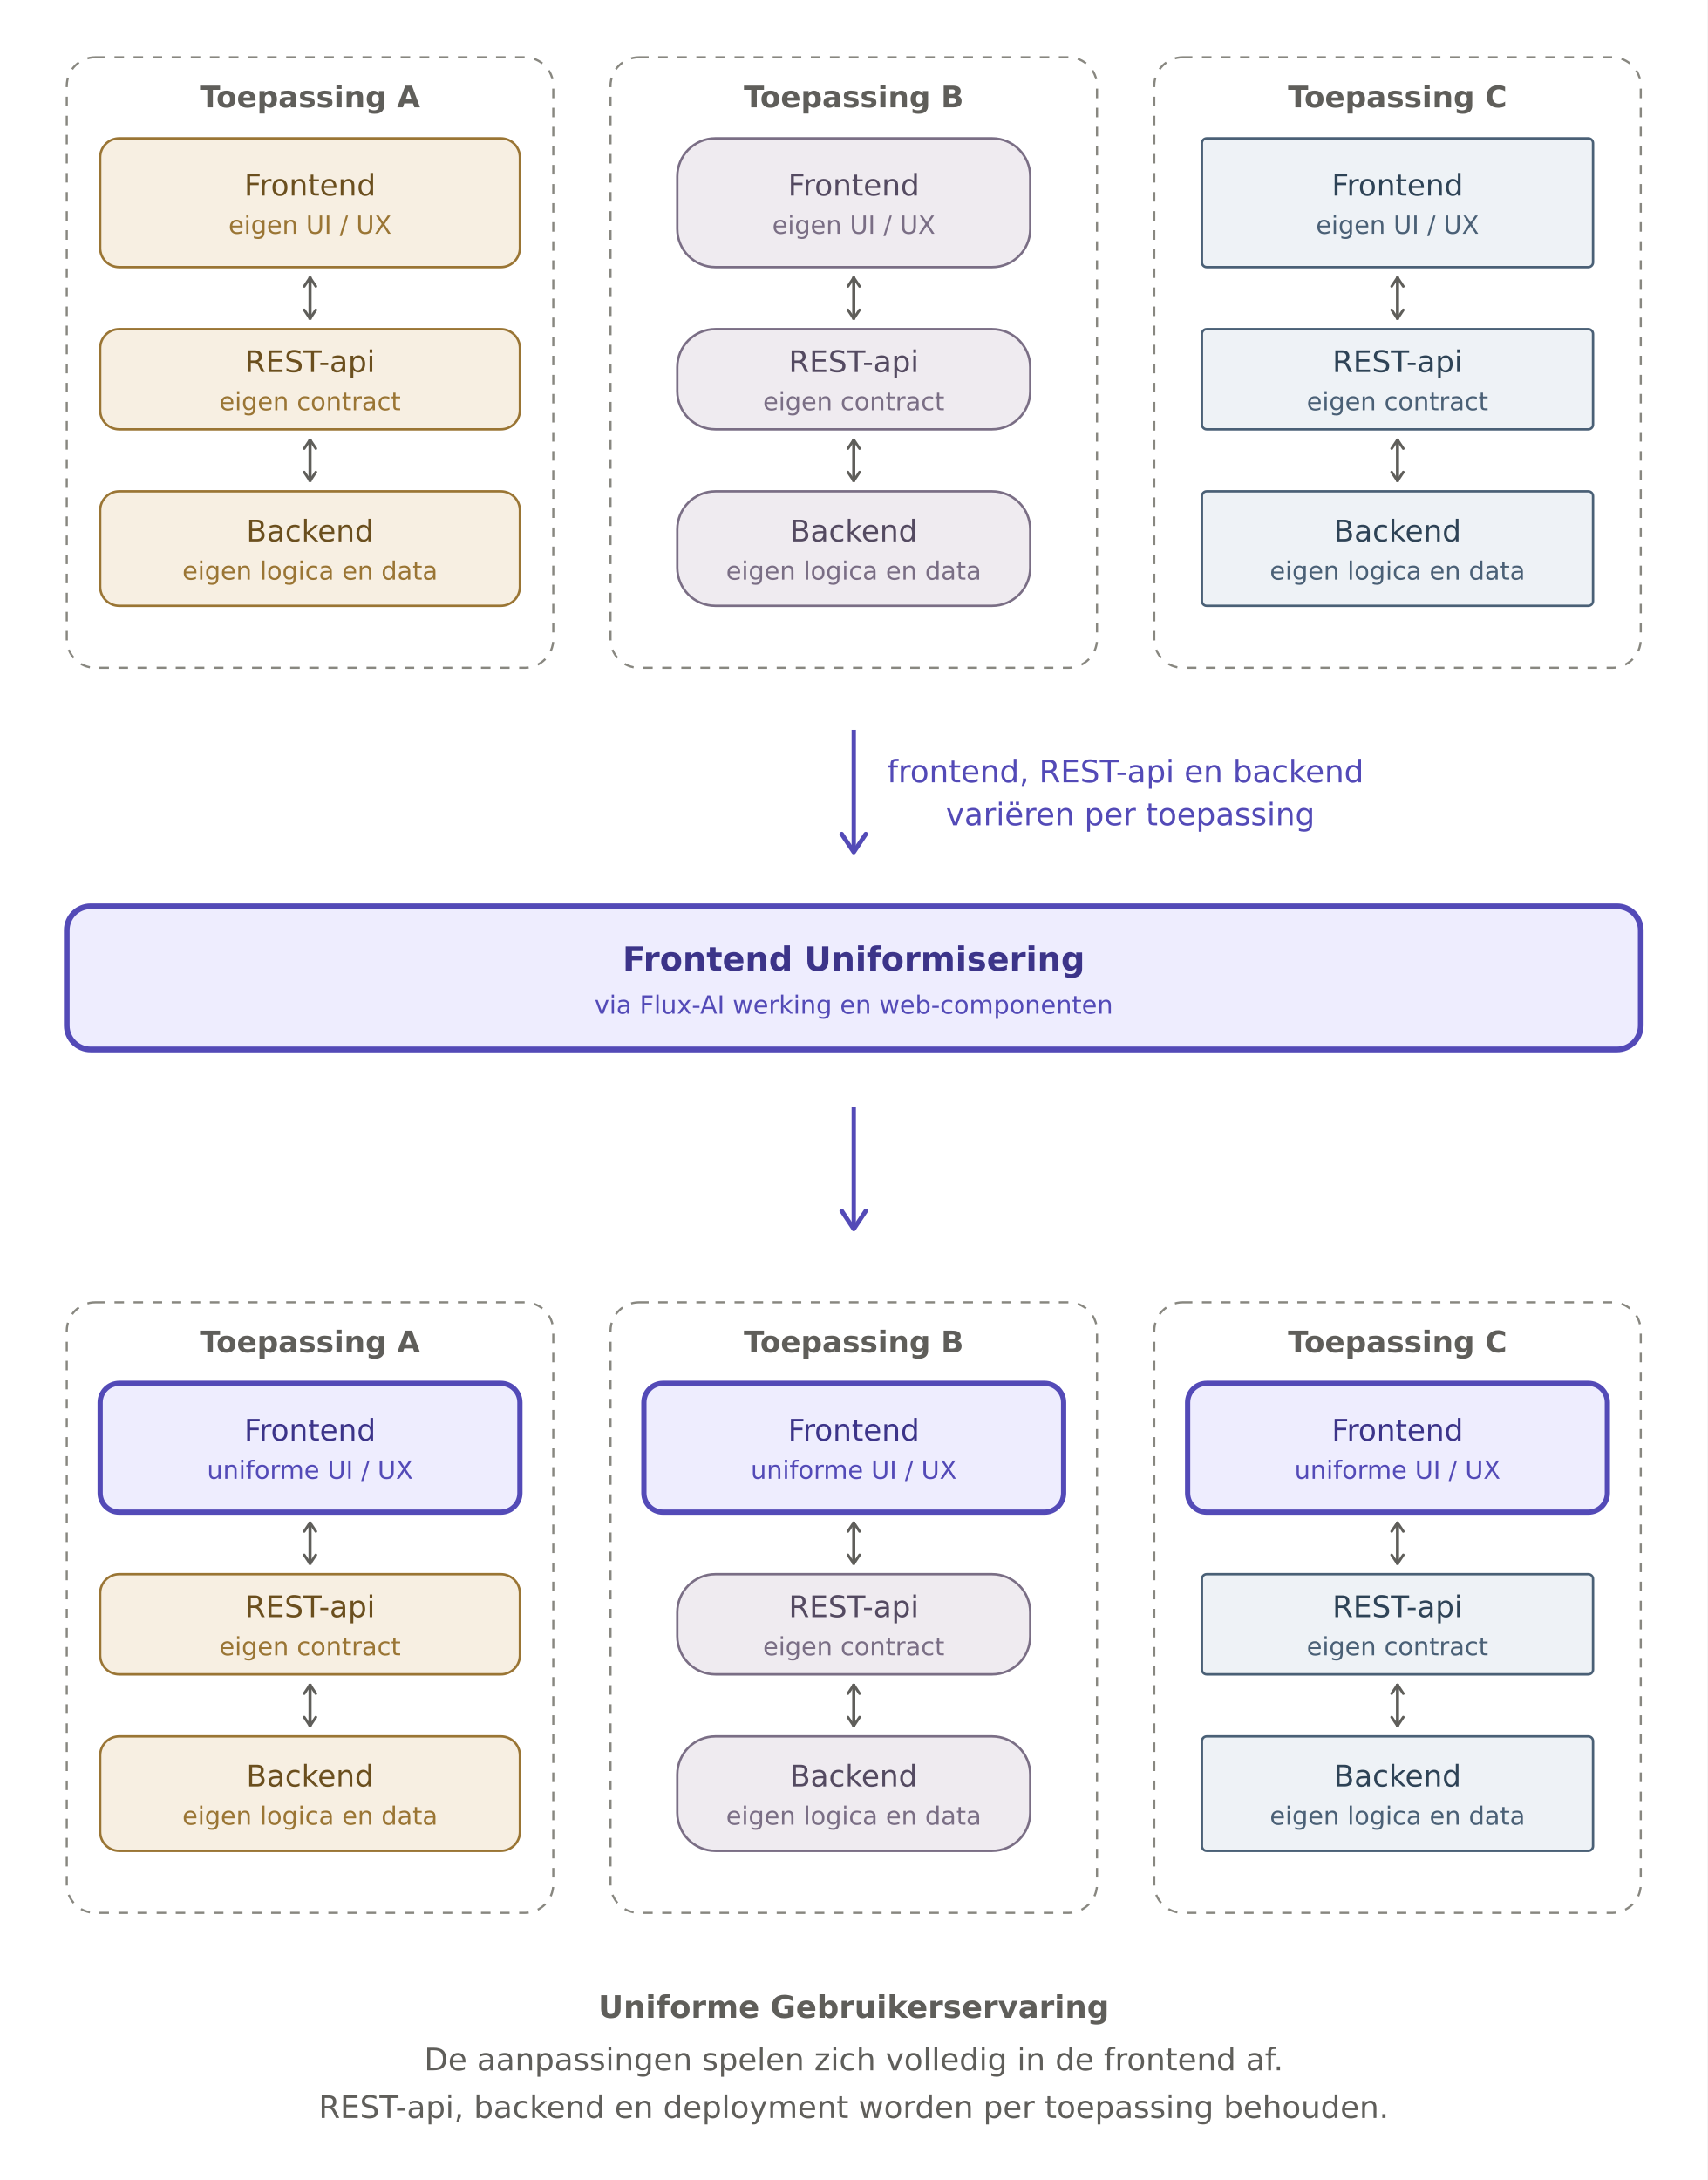
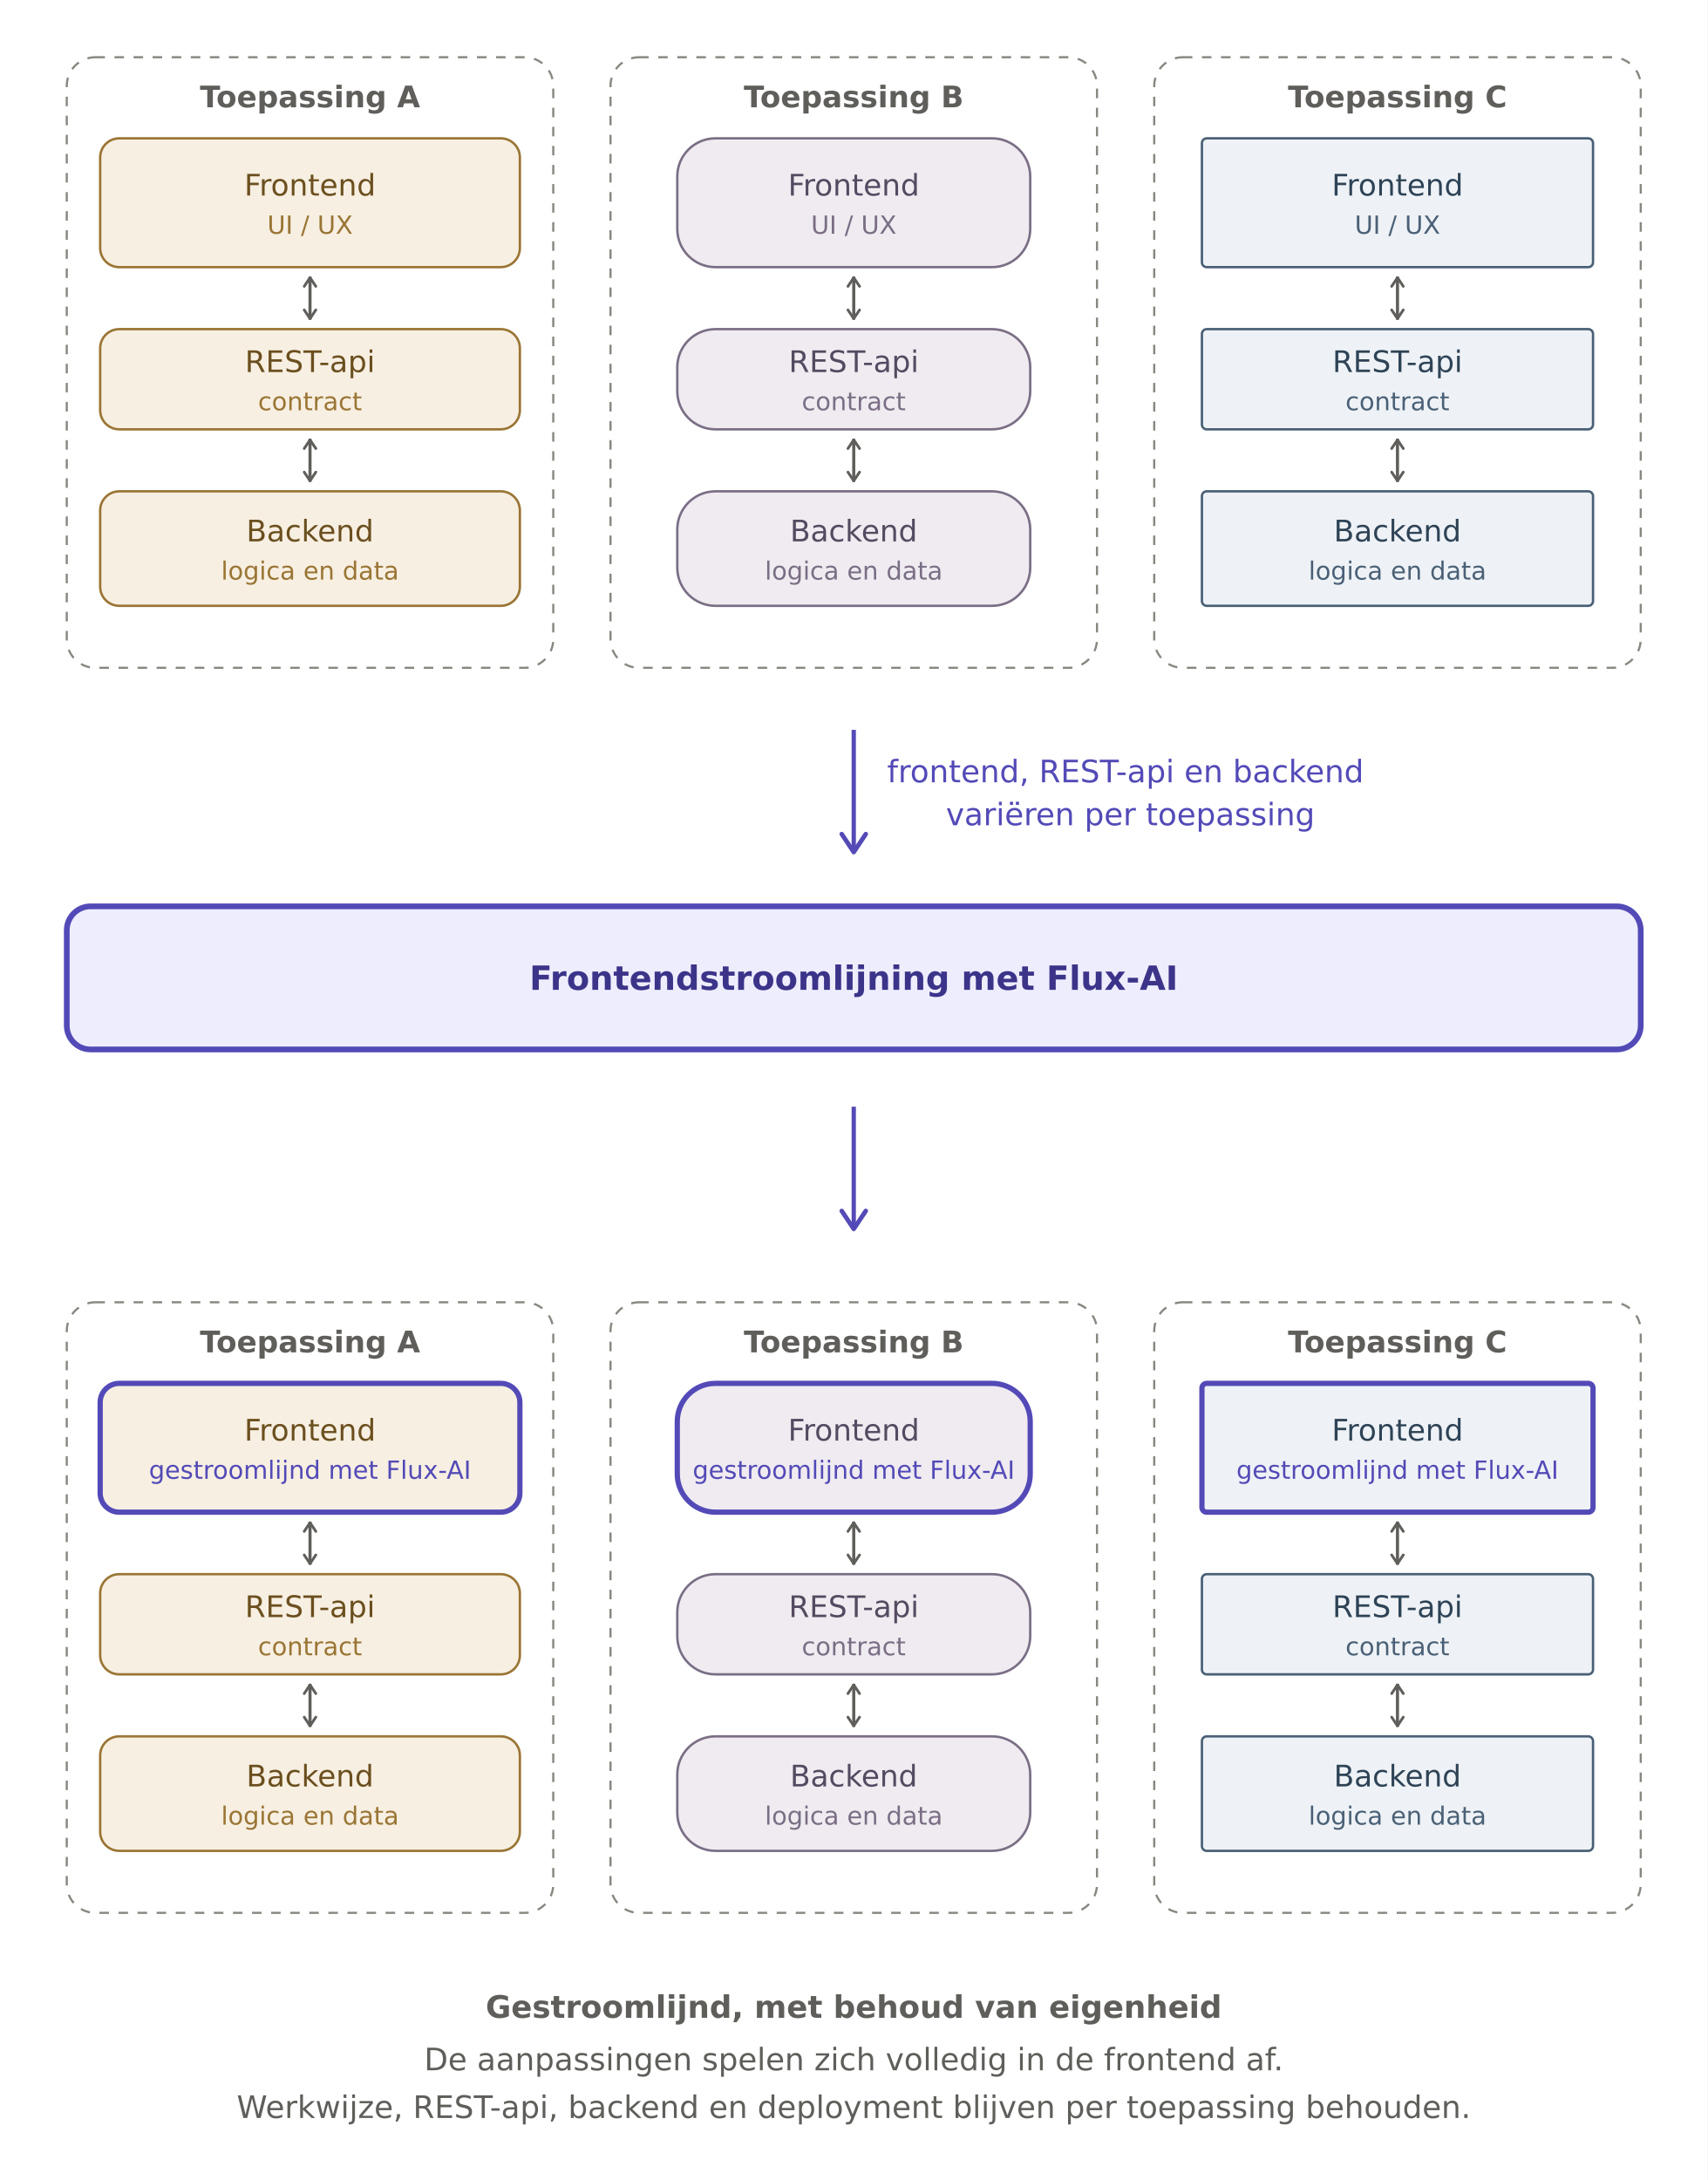
<svg xmlns="http://www.w3.org/2000/svg" width="716" height="914" viewBox="0 0 716 914" font-family="DejaVu Sans, sans-serif">
  <defs>
    <marker id="ar" viewBox="0 0 8 8" refX="6.5" refY="4" markerWidth="5" markerHeight="5" orient="auto-start-reverse">
      <path d="M1.5 1L6 4L1.5 7" fill="none" stroke="#5F5E5A" stroke-width="1.4" stroke-linecap="round" stroke-linejoin="round" />
    </marker>
    <marker id="arp" viewBox="0 0 10 10" refX="7" refY="5" markerWidth="7" markerHeight="7" orient="auto-start-reverse">
      <path d="M2 1L8 5L2 9" fill="none" stroke="#534AB7" stroke-width="1.5" stroke-linecap="round" stroke-linejoin="round" />
    </marker>
  </defs>
  <rect x="0" y="0" width="716" height="914" fill="#FFFFFF" />
  <rect x="28" y="24" width="204" height="256" rx="12" fill="none" stroke="#888780" stroke-width="0.9" stroke-dasharray="4 4" />
  <text x="130" y="45" font-size="12.5" font-weight="bold" fill="#5F5E5A" text-anchor="middle">Toepassing A</text>
  <rect x="42" y="58" width="176" height="54" rx="8" fill="#F7EFE2" stroke="#9A7534" stroke-width="1.0" />
  <text x="130" y="82" font-size="12.5" font-weight="500" fill="#6B4F1E" text-anchor="middle">Frontend</text>
-   <text x="130" y="98" font-size="10.5" fill="#9A7534" text-anchor="middle">eigen UI / UX</text>
+   <text x="130" y="98" font-size="10.5" fill="#9A7534" text-anchor="middle">UI / UX</text>
  <line x1="130" y1="116" x2="130" y2="134" stroke="#5F5E5A" stroke-width="1.3" marker-start="url(#ar)" marker-end="url(#ar)" />
  <line x1="130" y1="184" x2="130" y2="202" stroke="#5F5E5A" stroke-width="1.3" marker-start="url(#ar)" marker-end="url(#ar)" />
  <rect x="42" y="138" width="176" height="42" rx="8" fill="#F7EFE2" stroke="#9A7534" stroke-width="1.0" />
  <text x="130" y="156" font-size="12.5" font-weight="500" fill="#6B4F1E" text-anchor="middle">REST-api</text>
-   <text x="130" y="172" font-size="10.5" fill="#9A7534" text-anchor="middle">eigen contract</text>
+   <text x="130" y="172" font-size="10.5" fill="#9A7534" text-anchor="middle">contract</text>
  <rect x="42" y="206" width="176" height="48" rx="8" fill="#F7EFE2" stroke="#9A7534" stroke-width="1.0" />
  <text x="130" y="227" font-size="12.5" font-weight="500" fill="#6B4F1E" text-anchor="middle">Backend</text>
-   <text x="130" y="243" font-size="10.5" fill="#9A7534" text-anchor="middle">eigen logica en data</text>
+   <text x="130" y="243" font-size="10.5" fill="#9A7534" text-anchor="middle">logica en data</text>
  <rect x="256" y="24" width="204" height="256" rx="12" fill="none" stroke="#888780" stroke-width="0.9" stroke-dasharray="4 4" />
  <text x="358" y="45" font-size="12.5" font-weight="bold" fill="#5F5E5A" text-anchor="middle">Toepassing B</text>
  <rect x="284" y="58" width="148" height="54" rx="16" fill="#EFEBF0" stroke="#7A6E85" stroke-width="1.0" />
  <text x="358" y="82" font-size="12.5" font-weight="500" fill="#544A61" text-anchor="middle">Frontend</text>
-   <text x="358" y="98" font-size="10.5" fill="#7A6E85" text-anchor="middle">eigen UI / UX</text>
+   <text x="358" y="98" font-size="10.5" fill="#7A6E85" text-anchor="middle">UI / UX</text>
  <line x1="358" y1="116" x2="358" y2="134" stroke="#5F5E5A" stroke-width="1.3" marker-start="url(#ar)" marker-end="url(#ar)" />
  <line x1="358" y1="184" x2="358" y2="202" stroke="#5F5E5A" stroke-width="1.3" marker-start="url(#ar)" marker-end="url(#ar)" />
  <rect x="284" y="138" width="148" height="42" rx="16" fill="#EFEBF0" stroke="#7A6E85" stroke-width="1.0" />
  <text x="358" y="156" font-size="12.5" font-weight="500" fill="#544A61" text-anchor="middle">REST-api</text>
-   <text x="358" y="172" font-size="10.5" fill="#7A6E85" text-anchor="middle">eigen contract</text>
+   <text x="358" y="172" font-size="10.5" fill="#7A6E85" text-anchor="middle">contract</text>
  <rect x="284" y="206" width="148" height="48" rx="16" fill="#EFEBF0" stroke="#7A6E85" stroke-width="1.0" />
  <text x="358" y="227" font-size="12.5" font-weight="500" fill="#544A61" text-anchor="middle">Backend</text>
-   <text x="358" y="243" font-size="10.5" fill="#7A6E85" text-anchor="middle">eigen logica en data</text>
+   <text x="358" y="243" font-size="10.5" fill="#7A6E85" text-anchor="middle">logica en data</text>
  <rect x="484" y="24" width="204" height="256" rx="12" fill="none" stroke="#888780" stroke-width="0.9" stroke-dasharray="4 4" />
  <text x="586" y="45" font-size="12.5" font-weight="bold" fill="#5F5E5A" text-anchor="middle">Toepassing C</text>
  <rect x="504" y="58" width="164" height="54" rx="2" fill="#EEF2F6" stroke="#4A6076" stroke-width="1.0" />
  <text x="586" y="82" font-size="12.5" font-weight="500" fill="#2E4356" text-anchor="middle">Frontend</text>
-   <text x="586" y="98" font-size="10.5" fill="#4A6076" text-anchor="middle">eigen UI / UX</text>
+   <text x="586" y="98" font-size="10.5" fill="#4A6076" text-anchor="middle">UI / UX</text>
  <line x1="586" y1="116" x2="586" y2="134" stroke="#5F5E5A" stroke-width="1.3" marker-start="url(#ar)" marker-end="url(#ar)" />
  <line x1="586" y1="184" x2="586" y2="202" stroke="#5F5E5A" stroke-width="1.3" marker-start="url(#ar)" marker-end="url(#ar)" />
  <rect x="504" y="138" width="164" height="42" rx="2" fill="#EEF2F6" stroke="#4A6076" stroke-width="1.0" />
  <text x="586" y="156" font-size="12.5" font-weight="500" fill="#2E4356" text-anchor="middle">REST-api</text>
-   <text x="586" y="172" font-size="10.5" fill="#4A6076" text-anchor="middle">eigen contract</text>
+   <text x="586" y="172" font-size="10.5" fill="#4A6076" text-anchor="middle">contract</text>
  <rect x="504" y="206" width="164" height="48" rx="2" fill="#EEF2F6" stroke="#4A6076" stroke-width="1.0" />
  <text x="586" y="227" font-size="12.5" font-weight="500" fill="#2E4356" text-anchor="middle">Backend</text>
-   <text x="586" y="243" font-size="10.5" fill="#4A6076" text-anchor="middle">eigen logica en data</text>
+   <text x="586" y="243" font-size="10.5" fill="#4A6076" text-anchor="middle">logica en data</text>
  <line x1="358" y1="306" x2="358" y2="356" stroke="#534AB7" stroke-width="1.8" marker-end="url(#arp)" />
  <text x="474" y="328" font-size="13" fill="#534AB7" text-anchor="middle">
    <tspan x="474">frontend, REST-api en backend</tspan>
    <tspan x="474" dy="18">variëren per toepassing</tspan>
  </text>
  <rect x="28" y="380" width="660" height="60" rx="10" fill="#EEEDFE" stroke="#534AB7" stroke-width="2.4" />
-   <text x="358" y="407" font-size="14" font-weight="bold" fill="#3C3489" text-anchor="middle">Frontend Uniformisering</text>
-   <text x="358" y="425" font-size="10.5" fill="#534AB7" text-anchor="middle">via Flux-AI werking en web-componenten</text>
+   <text x="358" y="415" font-size="14" font-weight="bold" fill="#3C3489" text-anchor="middle">Frontendstroomlijning met Flux-AI</text>
  <line x1="358" y1="464" x2="358" y2="514" stroke="#534AB7" stroke-width="1.8" marker-end="url(#arp)" />
  <rect x="28" y="546" width="204" height="256" rx="12" fill="none" stroke="#888780" stroke-width="0.9" stroke-dasharray="4 4" />
  <text x="130" y="567" font-size="12.5" font-weight="bold" fill="#5F5E5A" text-anchor="middle">Toepassing A</text>
-   <rect x="42" y="580" width="176" height="54" rx="8" fill="#EEEDFE" stroke="#534AB7" stroke-width="2.2" />
-   <text x="130" y="604" font-size="12.5" font-weight="500" fill="#3C3489" text-anchor="middle">Frontend</text>
-   <text x="130" y="620" font-size="10.5" fill="#534AB7" text-anchor="middle">uniforme UI / UX</text>
+   <rect x="42" y="580" width="176" height="54" rx="8" fill="#F7EFE2" stroke="#534AB7" stroke-width="2.2" />
+   <text x="130" y="604" font-size="12.5" font-weight="500" fill="#6B4F1E" text-anchor="middle">Frontend</text>
+   <text x="130" y="620" font-size="10.5" fill="#534AB7" text-anchor="middle">gestroomlijnd met Flux-AI</text>
  <line x1="130" y1="638" x2="130" y2="656" stroke="#5F5E5A" stroke-width="1.3" marker-start="url(#ar)" marker-end="url(#ar)" />
  <line x1="130" y1="706" x2="130" y2="724" stroke="#5F5E5A" stroke-width="1.3" marker-start="url(#ar)" marker-end="url(#ar)" />
  <rect x="42" y="660" width="176" height="42" rx="8" fill="#F7EFE2" stroke="#9A7534" stroke-width="1.0" />
  <text x="130" y="678" font-size="12.5" font-weight="500" fill="#6B4F1E" text-anchor="middle">REST-api</text>
-   <text x="130" y="694" font-size="10.5" fill="#9A7534" text-anchor="middle">eigen contract</text>
+   <text x="130" y="694" font-size="10.5" fill="#9A7534" text-anchor="middle">contract</text>
  <rect x="42" y="728" width="176" height="48" rx="8" fill="#F7EFE2" stroke="#9A7534" stroke-width="1.0" />
  <text x="130" y="749" font-size="12.5" font-weight="500" fill="#6B4F1E" text-anchor="middle">Backend</text>
-   <text x="130" y="765" font-size="10.5" fill="#9A7534" text-anchor="middle">eigen logica en data</text>
+   <text x="130" y="765" font-size="10.5" fill="#9A7534" text-anchor="middle">logica en data</text>
  <rect x="256" y="546" width="204" height="256" rx="12" fill="none" stroke="#888780" stroke-width="0.9" stroke-dasharray="4 4" />
  <text x="358" y="567" font-size="12.5" font-weight="bold" fill="#5F5E5A" text-anchor="middle">Toepassing B</text>
-   <rect x="270" y="580" width="176" height="54" rx="8" fill="#EEEDFE" stroke="#534AB7" stroke-width="2.2" />
-   <text x="358" y="604" font-size="12.5" font-weight="500" fill="#3C3489" text-anchor="middle">Frontend</text>
-   <text x="358" y="620" font-size="10.5" fill="#534AB7" text-anchor="middle">uniforme UI / UX</text>
+   <rect x="284" y="580" width="148" height="54" rx="16" fill="#EFEBF0" stroke="#534AB7" stroke-width="2.2" />
+   <text x="358" y="604" font-size="12.5" font-weight="500" fill="#544A61" text-anchor="middle">Frontend</text>
+   <text x="358" y="620" font-size="10.5" fill="#534AB7" text-anchor="middle">gestroomlijnd met Flux-AI</text>
  <line x1="358" y1="638" x2="358" y2="656" stroke="#5F5E5A" stroke-width="1.3" marker-start="url(#ar)" marker-end="url(#ar)" />
  <line x1="358" y1="706" x2="358" y2="724" stroke="#5F5E5A" stroke-width="1.3" marker-start="url(#ar)" marker-end="url(#ar)" />
  <rect x="284" y="660" width="148" height="42" rx="16" fill="#EFEBF0" stroke="#7A6E85" stroke-width="1.0" />
  <text x="358" y="678" font-size="12.5" font-weight="500" fill="#544A61" text-anchor="middle">REST-api</text>
-   <text x="358" y="694" font-size="10.5" fill="#7A6E85" text-anchor="middle">eigen contract</text>
+   <text x="358" y="694" font-size="10.5" fill="#7A6E85" text-anchor="middle">contract</text>
  <rect x="284" y="728" width="148" height="48" rx="16" fill="#EFEBF0" stroke="#7A6E85" stroke-width="1.0" />
  <text x="358" y="749" font-size="12.5" font-weight="500" fill="#544A61" text-anchor="middle">Backend</text>
-   <text x="358" y="765" font-size="10.5" fill="#7A6E85" text-anchor="middle">eigen logica en data</text>
+   <text x="358" y="765" font-size="10.5" fill="#7A6E85" text-anchor="middle">logica en data</text>
  <rect x="484" y="546" width="204" height="256" rx="12" fill="none" stroke="#888780" stroke-width="0.9" stroke-dasharray="4 4" />
  <text x="586" y="567" font-size="12.5" font-weight="bold" fill="#5F5E5A" text-anchor="middle">Toepassing C</text>
-   <rect x="498" y="580" width="176" height="54" rx="8" fill="#EEEDFE" stroke="#534AB7" stroke-width="2.2" />
-   <text x="586" y="604" font-size="12.5" font-weight="500" fill="#3C3489" text-anchor="middle">Frontend</text>
-   <text x="586" y="620" font-size="10.5" fill="#534AB7" text-anchor="middle">uniforme UI / UX</text>
+   <rect x="504" y="580" width="164" height="54" rx="2" fill="#EEF2F6" stroke="#534AB7" stroke-width="2.2" />
+   <text x="586" y="604" font-size="12.5" font-weight="500" fill="#2E4356" text-anchor="middle">Frontend</text>
+   <text x="586" y="620" font-size="10.5" fill="#534AB7" text-anchor="middle">gestroomlijnd met Flux-AI</text>
  <line x1="586" y1="638" x2="586" y2="656" stroke="#5F5E5A" stroke-width="1.3" marker-start="url(#ar)" marker-end="url(#ar)" />
  <line x1="586" y1="706" x2="586" y2="724" stroke="#5F5E5A" stroke-width="1.3" marker-start="url(#ar)" marker-end="url(#ar)" />
  <rect x="504" y="660" width="164" height="42" rx="2" fill="#EEF2F6" stroke="#4A6076" stroke-width="1.0" />
  <text x="586" y="678" font-size="12.5" font-weight="500" fill="#2E4356" text-anchor="middle">REST-api</text>
-   <text x="586" y="694" font-size="10.5" fill="#4A6076" text-anchor="middle">eigen contract</text>
+   <text x="586" y="694" font-size="10.5" fill="#4A6076" text-anchor="middle">contract</text>
  <rect x="504" y="728" width="164" height="48" rx="2" fill="#EEF2F6" stroke="#4A6076" stroke-width="1.0" />
  <text x="586" y="749" font-size="12.5" font-weight="500" fill="#2E4356" text-anchor="middle">Backend</text>
-   <text x="586" y="765" font-size="10.5" fill="#4A6076" text-anchor="middle">eigen logica en data</text>
-   <text x="358" y="846" font-size="13" font-weight="bold" fill="#5F5E5A" text-anchor="middle">Uniforme Gebruikerservaring</text>
+   <text x="586" y="765" font-size="10.5" fill="#4A6076" text-anchor="middle">logica en data</text>
+   <text x="358" y="846" font-size="13" font-weight="bold" fill="#5F5E5A" text-anchor="middle">Gestroomlijnd, met behoud van eigenheid</text>
  <text x="358" y="868" font-size="13" fill="#5F5E5A" text-anchor="middle">De aanpassingen spelen zich volledig in de frontend af.</text>
-   <text x="358" y="888" font-size="13" fill="#5F5E5A" text-anchor="middle">REST-api, backend en deployment worden per toepassing behouden.</text>
+   <text x="358" y="888" font-size="13" fill="#5F5E5A" text-anchor="middle">Werkwijze, REST-api, backend en deployment blijven per toepassing behouden.</text>
</svg>
